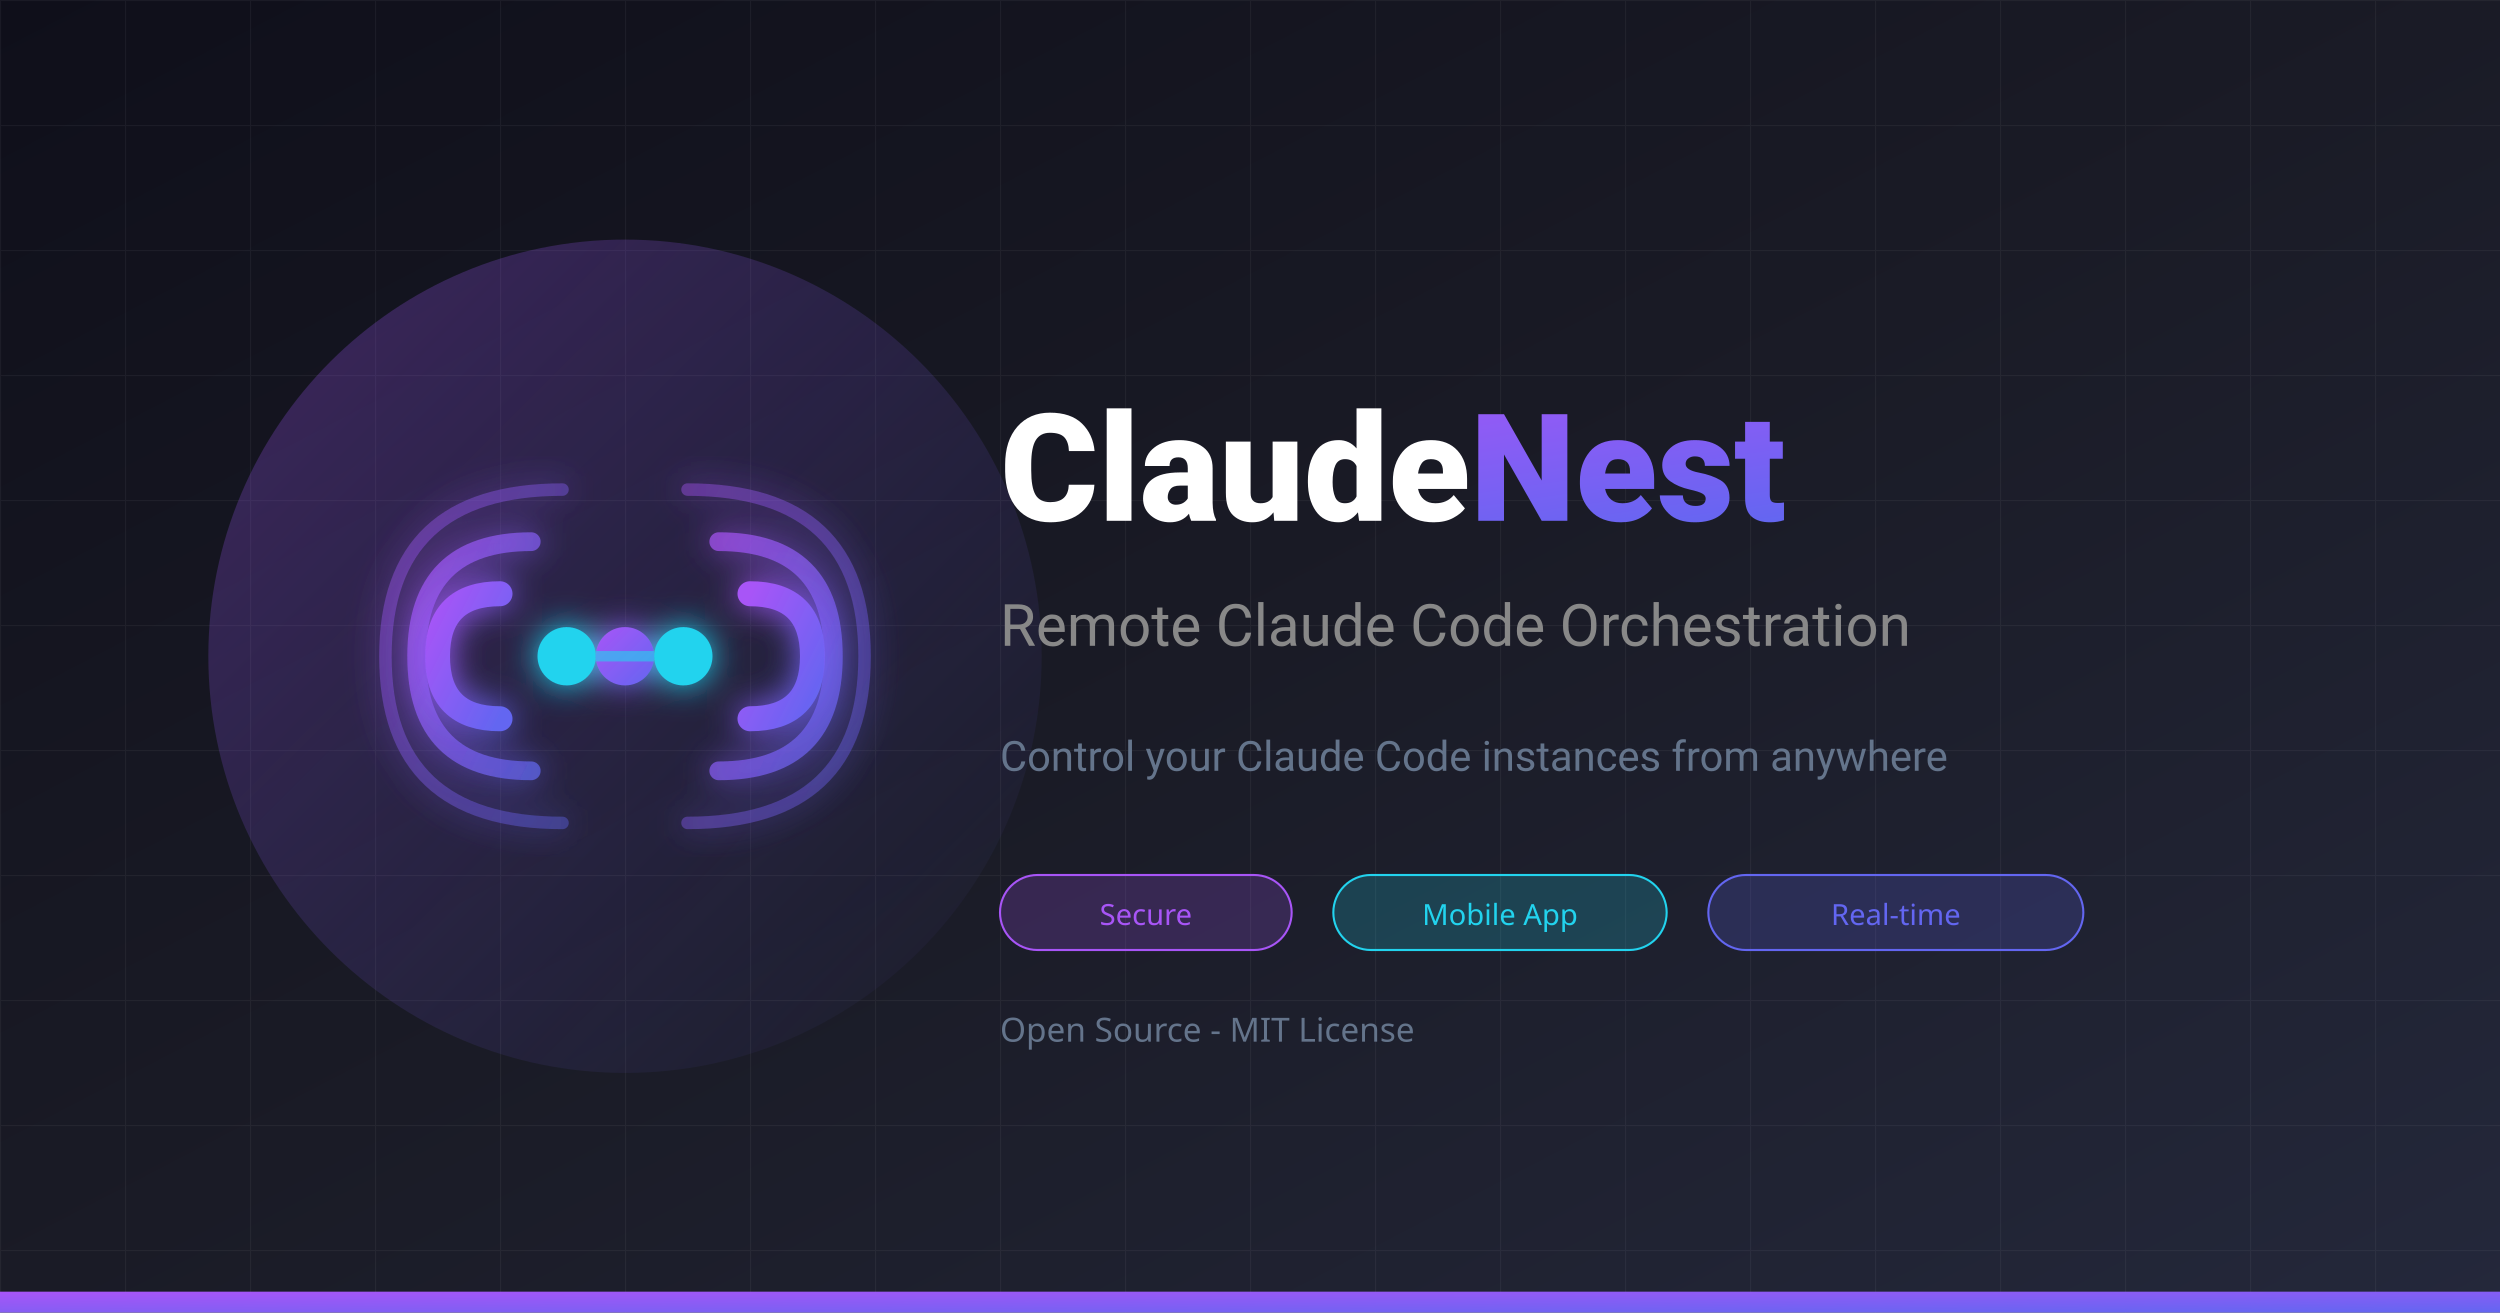
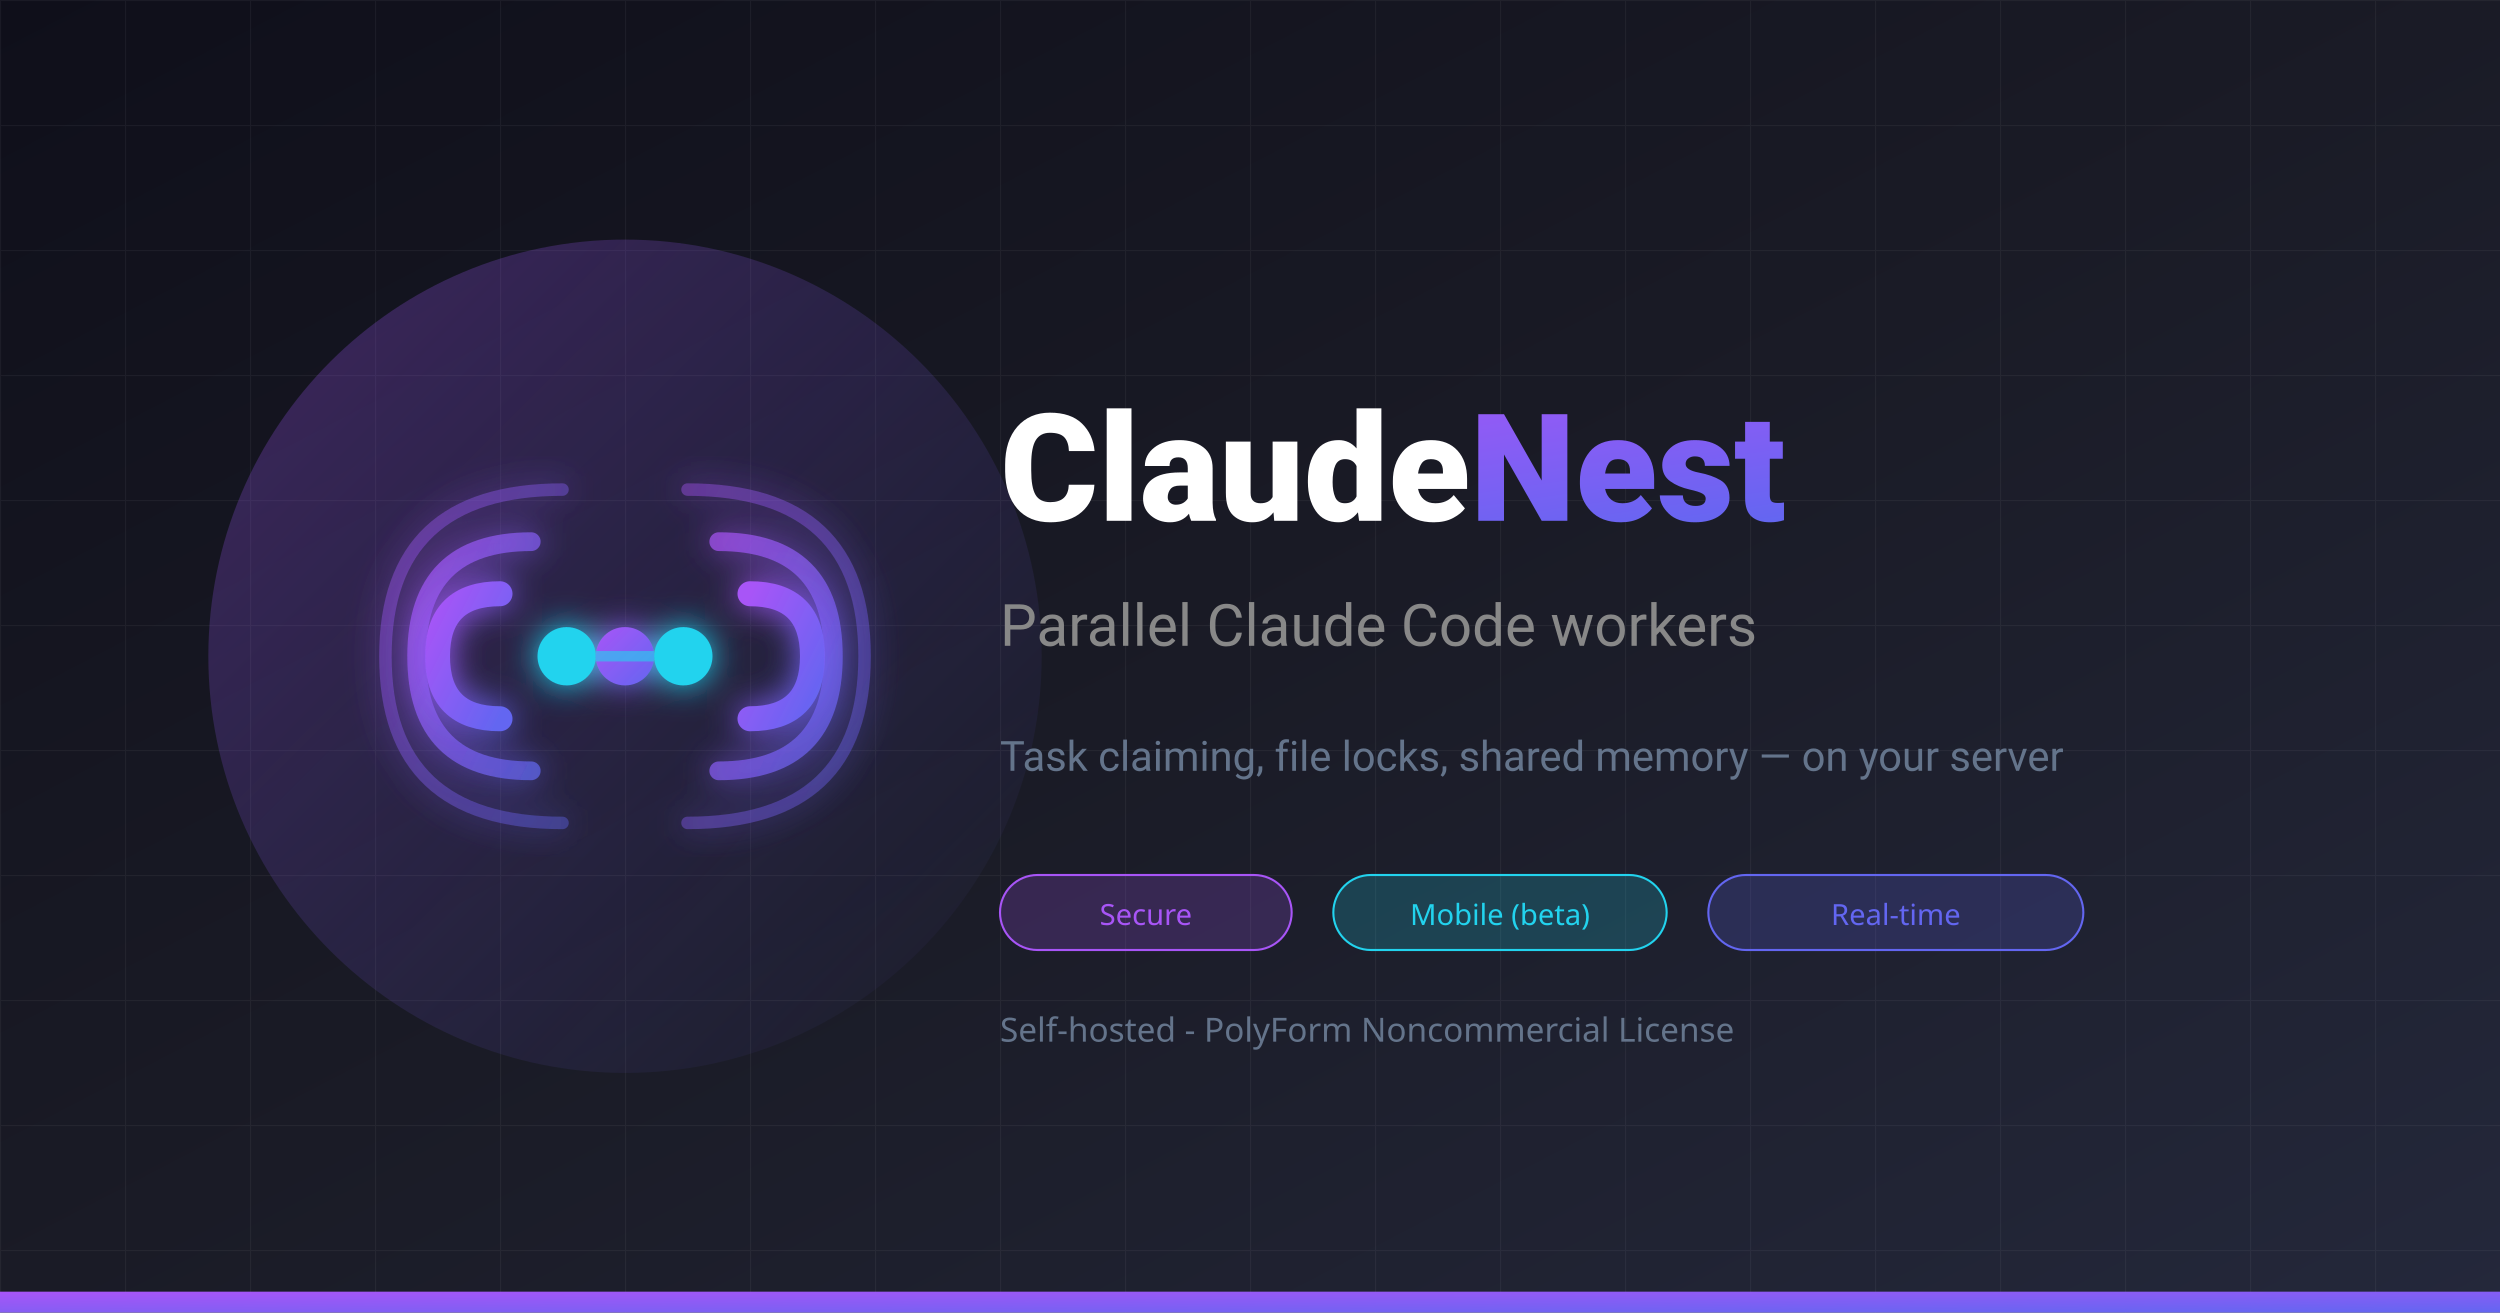
<svg xmlns="http://www.w3.org/2000/svg" viewBox="0 0 1200 630">
  <defs>
    <linearGradient id="bgGradient" x1="0%" y1="0%" x2="100%" y2="100%">
      <stop offset="0%" style="stop-color:#0f0f1a" />
      <stop offset="50%" style="stop-color:#1a1b26" />
      <stop offset="100%" style="stop-color:#24283b" />
    </linearGradient>
    <linearGradient id="nestGradientOG" x1="0%" y1="0%" x2="100%" y2="100%">
      <stop offset="0%" style="stop-color:#a855f7" />
      <stop offset="100%" style="stop-color:#6366f1" />
    </linearGradient>
    <linearGradient id="glowGrad" x1="0%" y1="0%" x2="100%" y2="100%">
      <stop offset="0%" style="stop-color:#a855f7" stop-opacity="0.3" />
      <stop offset="100%" style="stop-color:#6366f1" stop-opacity="0" />
    </linearGradient>
    <filter id="glowFilter">
      <feGaussianBlur stdDeviation="8" result="coloredBlur" />
      <feMerge>
        <feMergeNode in="coloredBlur" />
        <feMergeNode in="SourceGraphic" />
      </feMerge>
    </filter>
  </defs>
  <rect width="1200" height="630" fill="url(#bgGradient)" />
  <g opacity="0.05">
    <pattern id="grid" width="60" height="60" patternUnits="userSpaceOnUse">
      <path d="M 60 0 L 0 0 0 60" fill="none" stroke="#ffffff" stroke-width="1" />
    </pattern>
    <rect width="1200" height="630" fill="url(#grid)" />
  </g>
  <ellipse cx="300" cy="315" rx="200" ry="200" fill="url(#glowGrad)" />
  <g transform="translate(300, 315)" filter="url(#glowFilter)">
    <path d="M-60 -30 Q-90 -30 -90 0 Q-90 30 -60 30" stroke="url(#nestGradientOG)" stroke-width="12" fill="none" stroke-linecap="round" />
    <path d="M60 -30 Q90 -30 90 0 Q90 30 60 30" stroke="url(#nestGradientOG)" stroke-width="12" fill="none" stroke-linecap="round" />
    <path d="M-45 -55 Q-100 -55 -100 0 Q-100 55 -45 55" stroke="url(#nestGradientOG)" stroke-width="9" fill="none" stroke-linecap="round" opacity="0.7" />
    <path d="M45 -55 Q100 -55 100 0 Q100 55 45 55" stroke="url(#nestGradientOG)" stroke-width="9" fill="none" stroke-linecap="round" opacity="0.7" />
    <path d="M-30 -80 Q-115 -80 -115 0 Q-115 80 -30 80" stroke="url(#nestGradientOG)" stroke-width="6" fill="none" stroke-linecap="round" opacity="0.4" />
    <path d="M30 -80 Q115 -80 115 0 Q115 80 30 80" stroke="url(#nestGradientOG)" stroke-width="6" fill="none" stroke-linecap="round" opacity="0.4" />
    <circle cx="-28" cy="0" r="14" fill="#22d3ee" />
    <circle cx="0" cy="0" r="14" fill="url(#nestGradientOG)" />
    <circle cx="28" cy="0" r="14" fill="#22d3ee" />
    <line x1="-14" y1="0" x2="14" y2="0" stroke="#22d3ee" stroke-width="5" opacity="0.6" />
  </g>
  <g transform="translate(480, 250)">
    <text font-family="system-ui, -apple-system, 'Segoe UI', Roboto, sans-serif" font-size="72" font-weight="800" fill="#ffffff">
      Claude<tspan fill="url(#nestGradientOG)">Nest</tspan>
    </text>
    <text y="60" font-family="system-ui, -apple-system, 'Segoe UI', Roboto, sans-serif" font-size="28" fill="#888888">
-       Remote Claude Code Orchestration
+       Parallel Claude Code workers
    </text>
    <text y="120" font-family="system-ui, -apple-system, 'Segoe UI', Roboto, sans-serif" font-size="20" fill="#64748b">
-       Control your Claude Code instances from anywhere
+       Task claiming, file locks, shared memory — on your server
    </text>
  </g>
  <g transform="translate(480, 420)">
    <rect x="0" y="0" width="140" height="36" rx="18" fill="rgba(168, 85, 247, 0.2)" stroke="#a855f7" stroke-width="1" />
    <text x="70" y="24" text-anchor="middle" font-family="system-ui, sans-serif" font-size="14" fill="#a855f7">Secure</text>
    <rect x="160" y="0" width="160" height="36" rx="18" fill="rgba(34, 211, 238, 0.2)" stroke="#22d3ee" stroke-width="1" />
-     <text x="240" y="24" text-anchor="middle" font-family="system-ui, sans-serif" font-size="14" fill="#22d3ee">Mobile App</text>
+     <text x="240" y="24" text-anchor="middle" font-family="system-ui, sans-serif" font-size="14" fill="#22d3ee">Mobile (beta)</text>
    <rect x="340" y="0" width="180" height="36" rx="18" fill="rgba(99, 102, 241, 0.2)" stroke="#6366f1" stroke-width="1" />
    <text x="430" y="24" text-anchor="middle" font-family="system-ui, sans-serif" font-size="14" fill="#6366f1">Real-time</text>
  </g>
  <g transform="translate(480, 500)">
    <text font-family="system-ui, sans-serif" font-size="16" fill="#64748b">
-       Open Source - MIT License
+       Self-hosted - PolyForm Noncommercial License
    </text>
  </g>
  <rect x="0" y="620" width="1200" height="10" fill="url(#nestGradientOG)" />
</svg>
